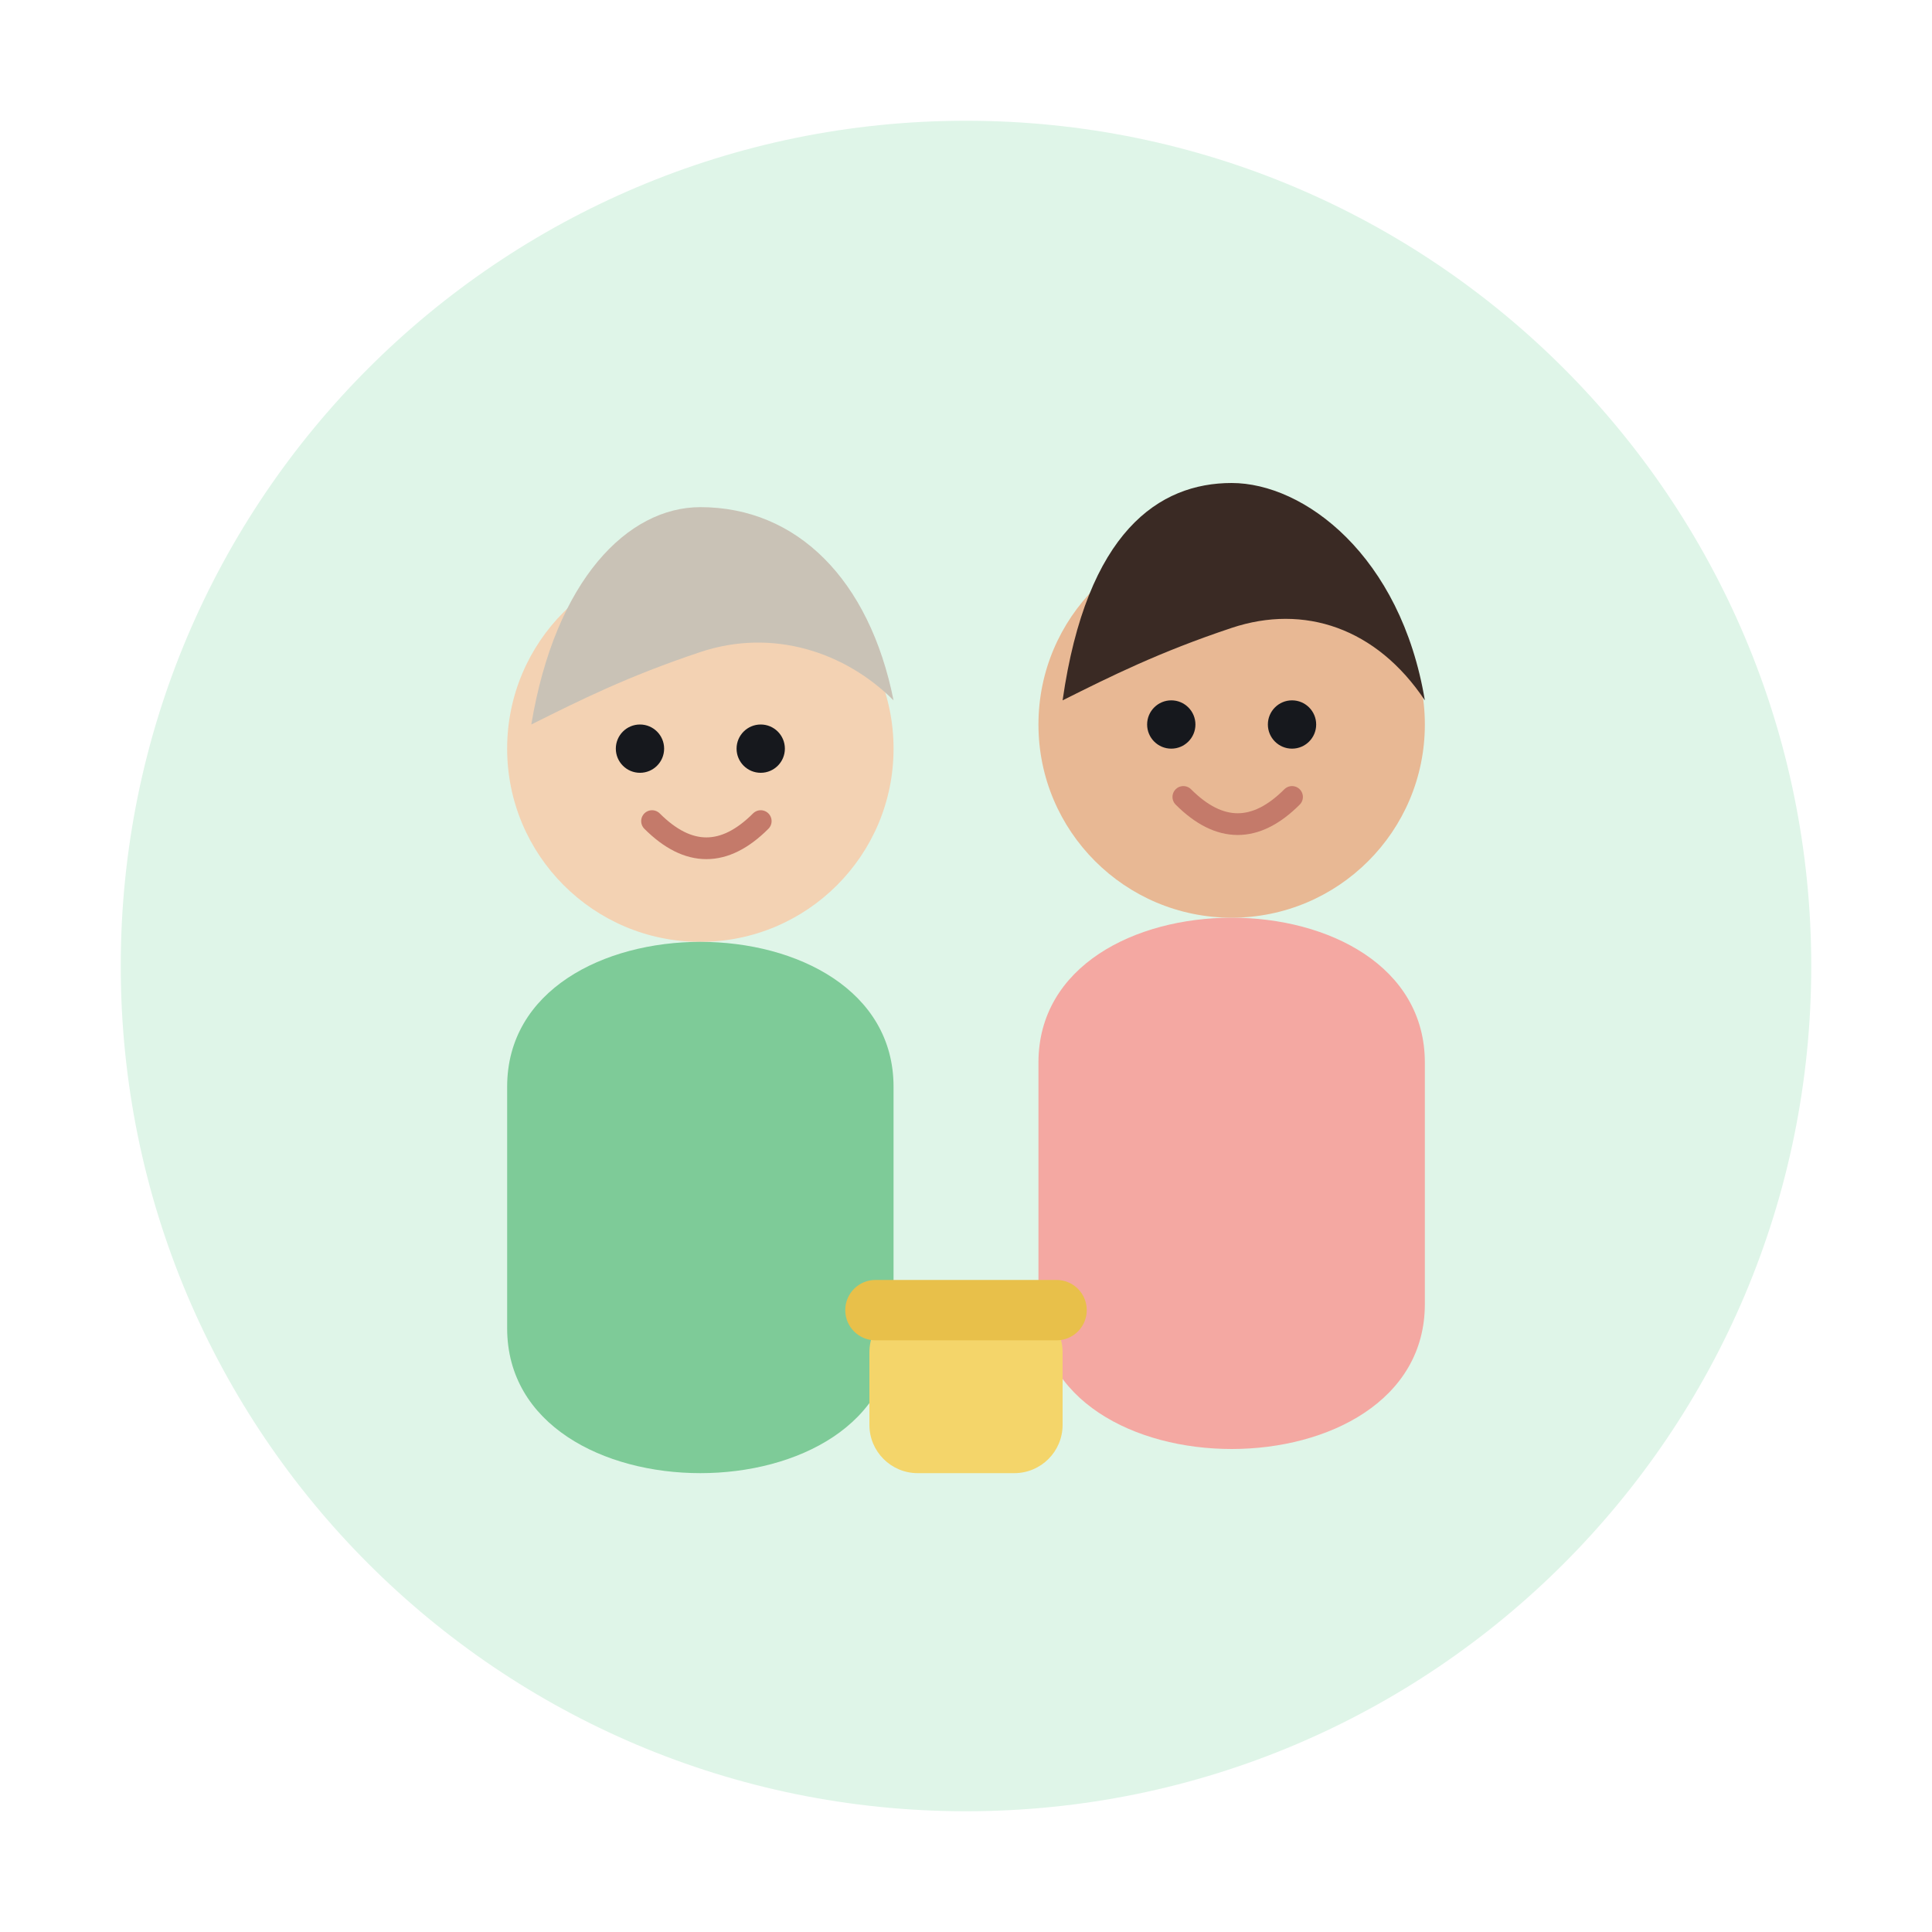
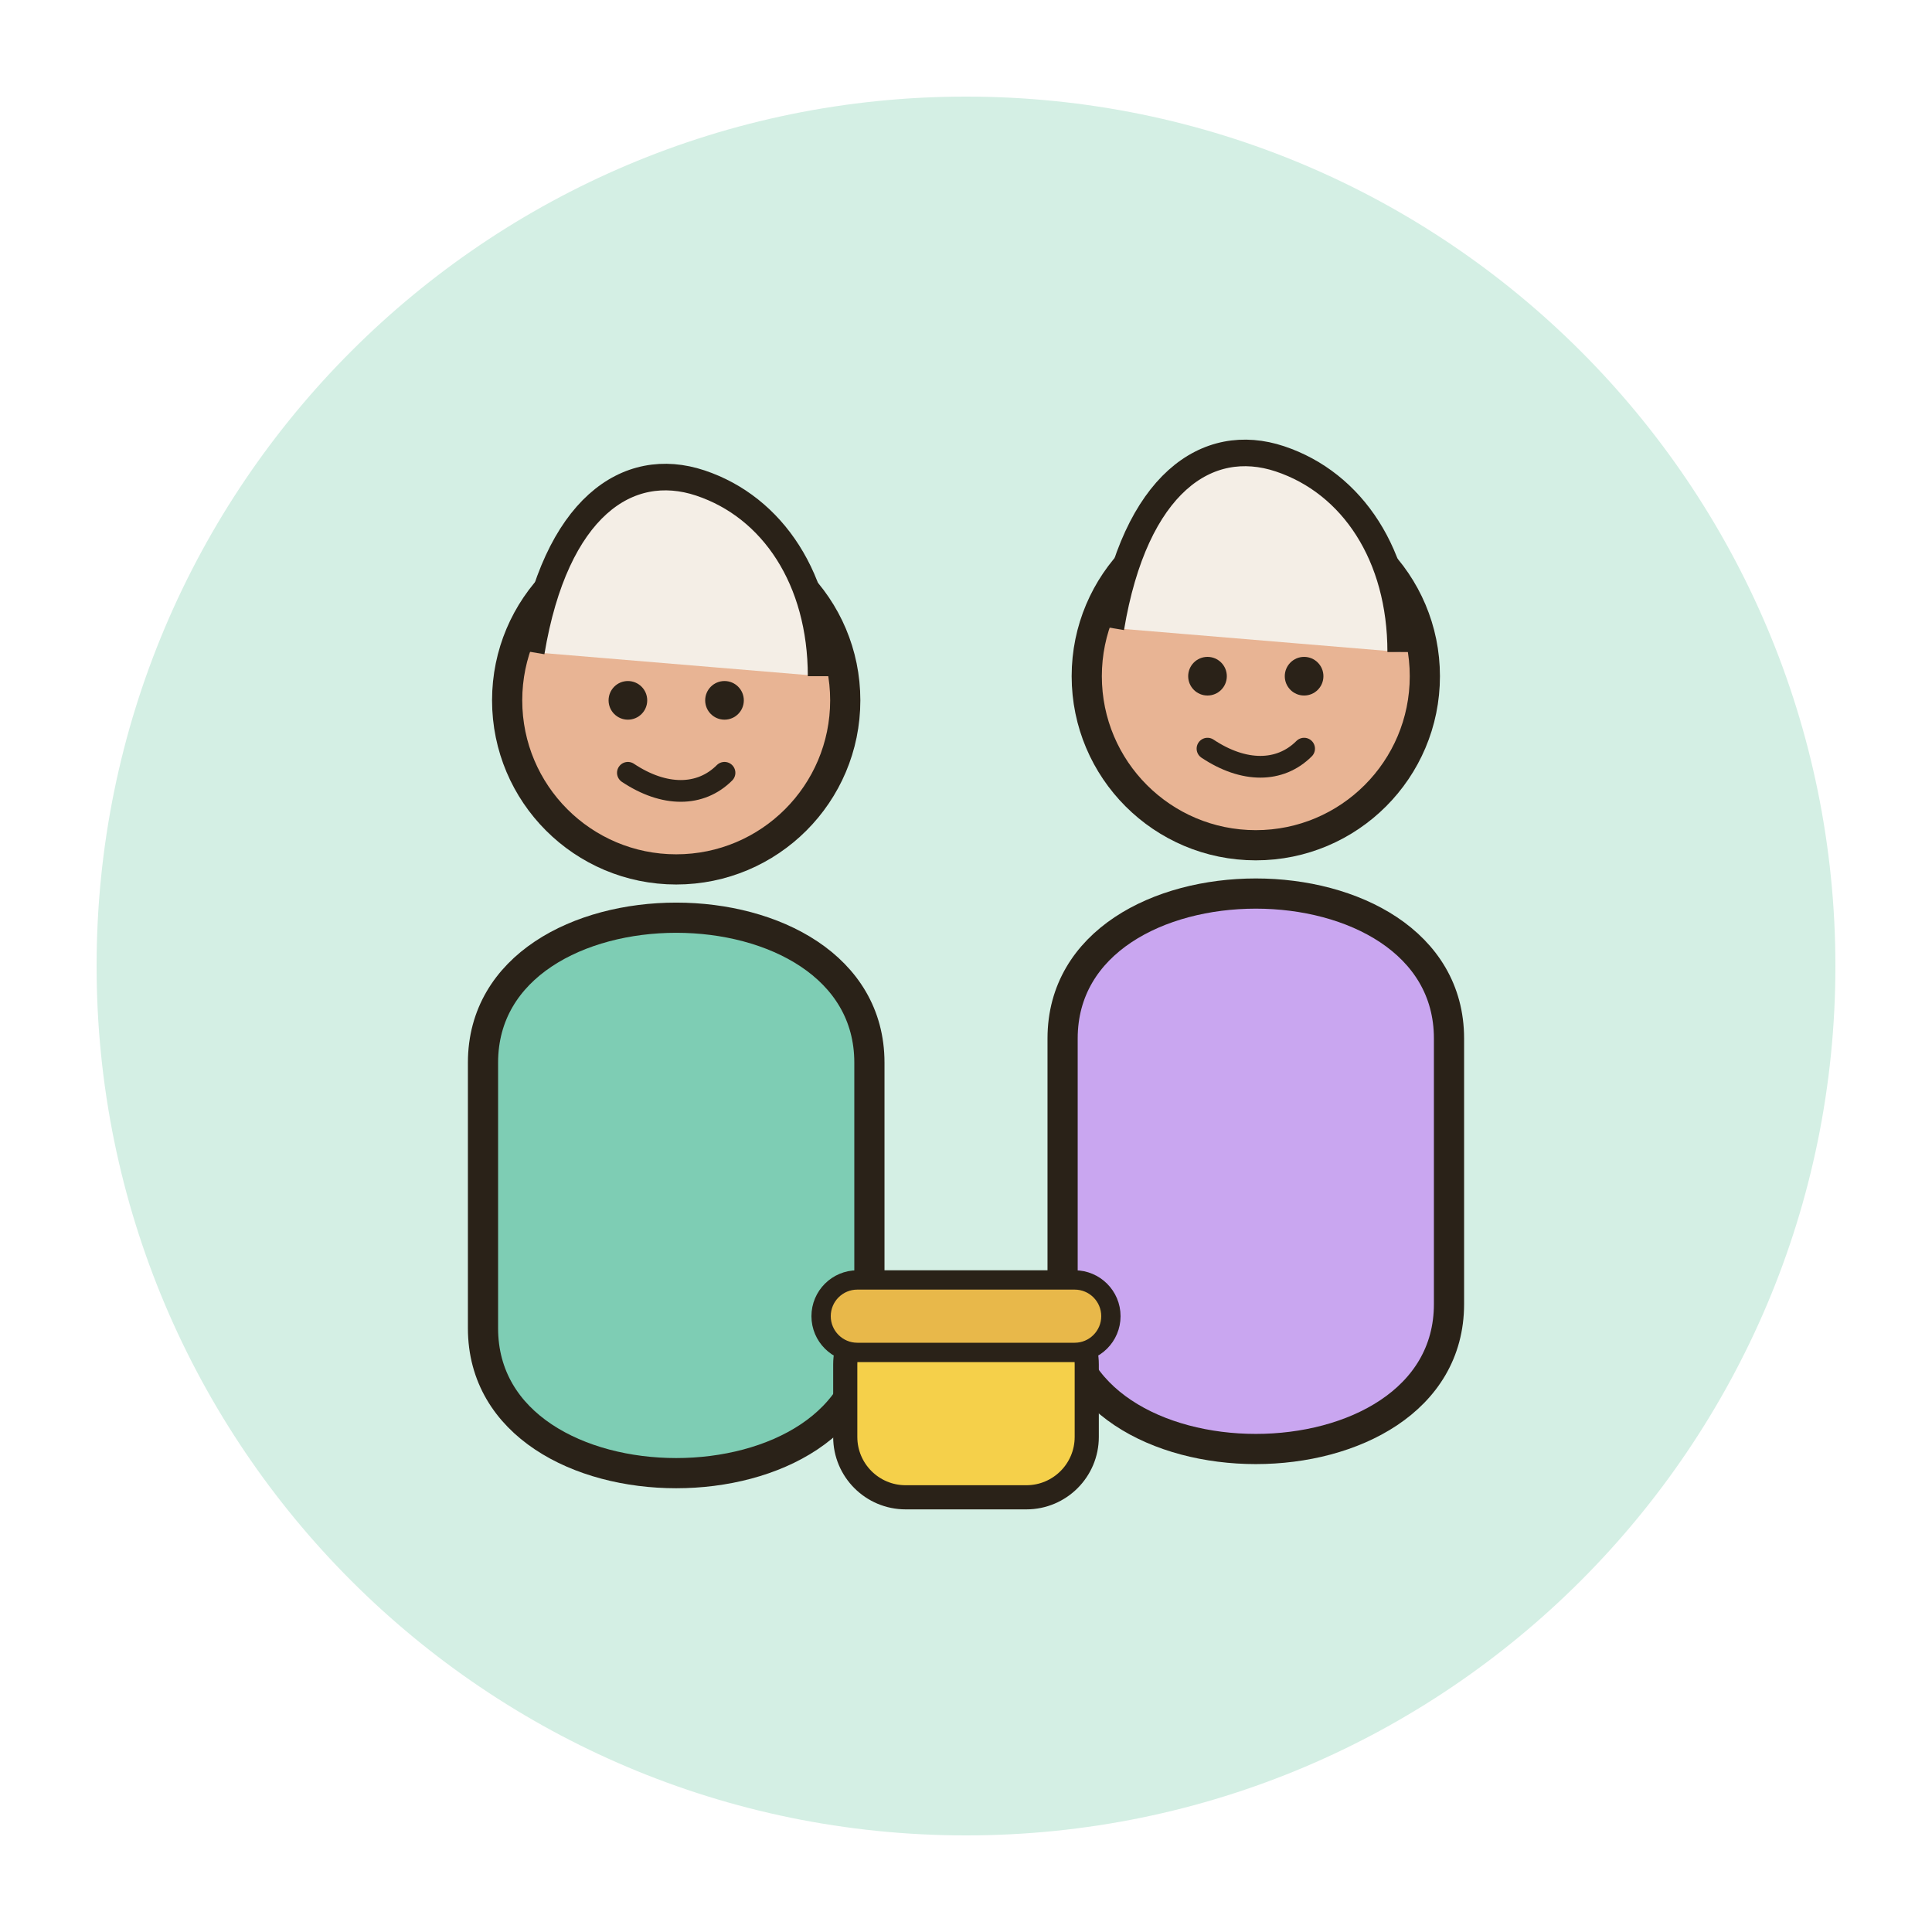
<svg xmlns="http://www.w3.org/2000/svg" viewBox="0 0 160 160" fill="none">
-   <circle cx="80" cy="80" r="70" fill="#DFF5E8" />
-   <circle cx="58" cy="62" r="16" fill="#F3D2B3" />
-   <path d="M44 60c2-12 8-18 14-18 8 0 14 6 16 16-4-4-10-6-16-4-6 2-10 4-14 6Z" fill="#C9C2B6" />
-   <circle cx="53" cy="62" r="2" fill="#16181D" />
-   <circle cx="63" cy="62" r="2" fill="#16181D" />
-   <path d="M54 68c3 3 6 3 9 0" stroke="#C47A6A" stroke-width="1.8" stroke-linecap="round" />
-   <path d="M42 90c0-8 8-12 16-12s16 4 16 12v20c0 8-8 12-16 12s-16-4-16-12V90Z" fill="#7ECB98" />
-   <circle cx="102" cy="60" r="16" fill="#E8B894" />
-   <path d="M88 58c2-14 8-18 14-18s14 6 16 18c-4-6-10-8-16-6s-10 4-14 6Z" fill="#3A2A24" />
-   <circle cx="97" cy="60" r="2" fill="#16181D" />
-   <circle cx="107" cy="60" r="2" fill="#16181D" />
-   <path d="M98 66c3 3 6 3 9 0" stroke="#C47A6A" stroke-width="1.8" stroke-linecap="round" />
-   <path d="M86 88c0-8 8-12 16-12s16 4 16 12v20c0 8-8 12-16 12s-16-4-16-12V88Z" fill="#F4A8A2" />
-   <rect x="72" y="108" width="16" height="14" rx="4" fill="#F4D56A" />
-   <rect x="70" y="106" width="20" height="5" rx="2.5" fill="#E8C04A" />
+   <circle cx="80" cy="80" r="72" fill="#D4EFE4" />
+   <circle cx="56" cy="58" r="14" fill="#E8B494" stroke="#2A2218" stroke-width="2.5" />
+   <path d="M44 54c2-12 8-16 14-14 6 2 10 8 10 16" fill="#F4EEE6" stroke="#2A2218" stroke-width="2.2" />
+   <circle cx="52" cy="58" r="1.6" fill="#2A2218" />
+   <circle cx="60" cy="58" r="1.6" fill="#2A2218" />
+   <path d="M52 64c3 2 6 2 8 0" stroke="#2A2218" stroke-width="1.8" stroke-linecap="round" />
+   <path d="M40 88c0-8 8-12 16-12s16 4 16 12v22c0 8-8 12-16 12s-16-4-16-12V88Z" fill="#7ECDB4" stroke="#2A2218" stroke-width="2.5" />
+   <circle cx="104" cy="56" r="14" fill="#E8B494" stroke="#2A2218" stroke-width="2.5" />
+   <path d="M92 52c2-12 8-16 14-14s10 8 10 16" fill="#F4EEE6" stroke="#2A2218" stroke-width="2.2" />
+   <circle cx="100" cy="56" r="1.6" fill="#2A2218" />
+   <circle cx="108" cy="56" r="1.6" fill="#2A2218" />
+   <path d="M100 62c3 2 6 2 8 0" stroke="#2A2218" stroke-width="1.8" stroke-linecap="round" />
+   <path d="M88 86c0-8 8-12 16-12s16 4 16 12v22c0 8-8 12-16 12s-16-4-16-12V86Z" fill="#C9A6F0" stroke="#2A2218" stroke-width="2.5" />
+   <rect x="70" y="108" width="20" height="16" rx="5" fill="#F5D04A" stroke="#2A2218" stroke-width="2" />
+   <rect x="68" y="106" width="24" height="6" rx="3" fill="#E8B84A" stroke="#2A2218" stroke-width="1.6" />
</svg>
